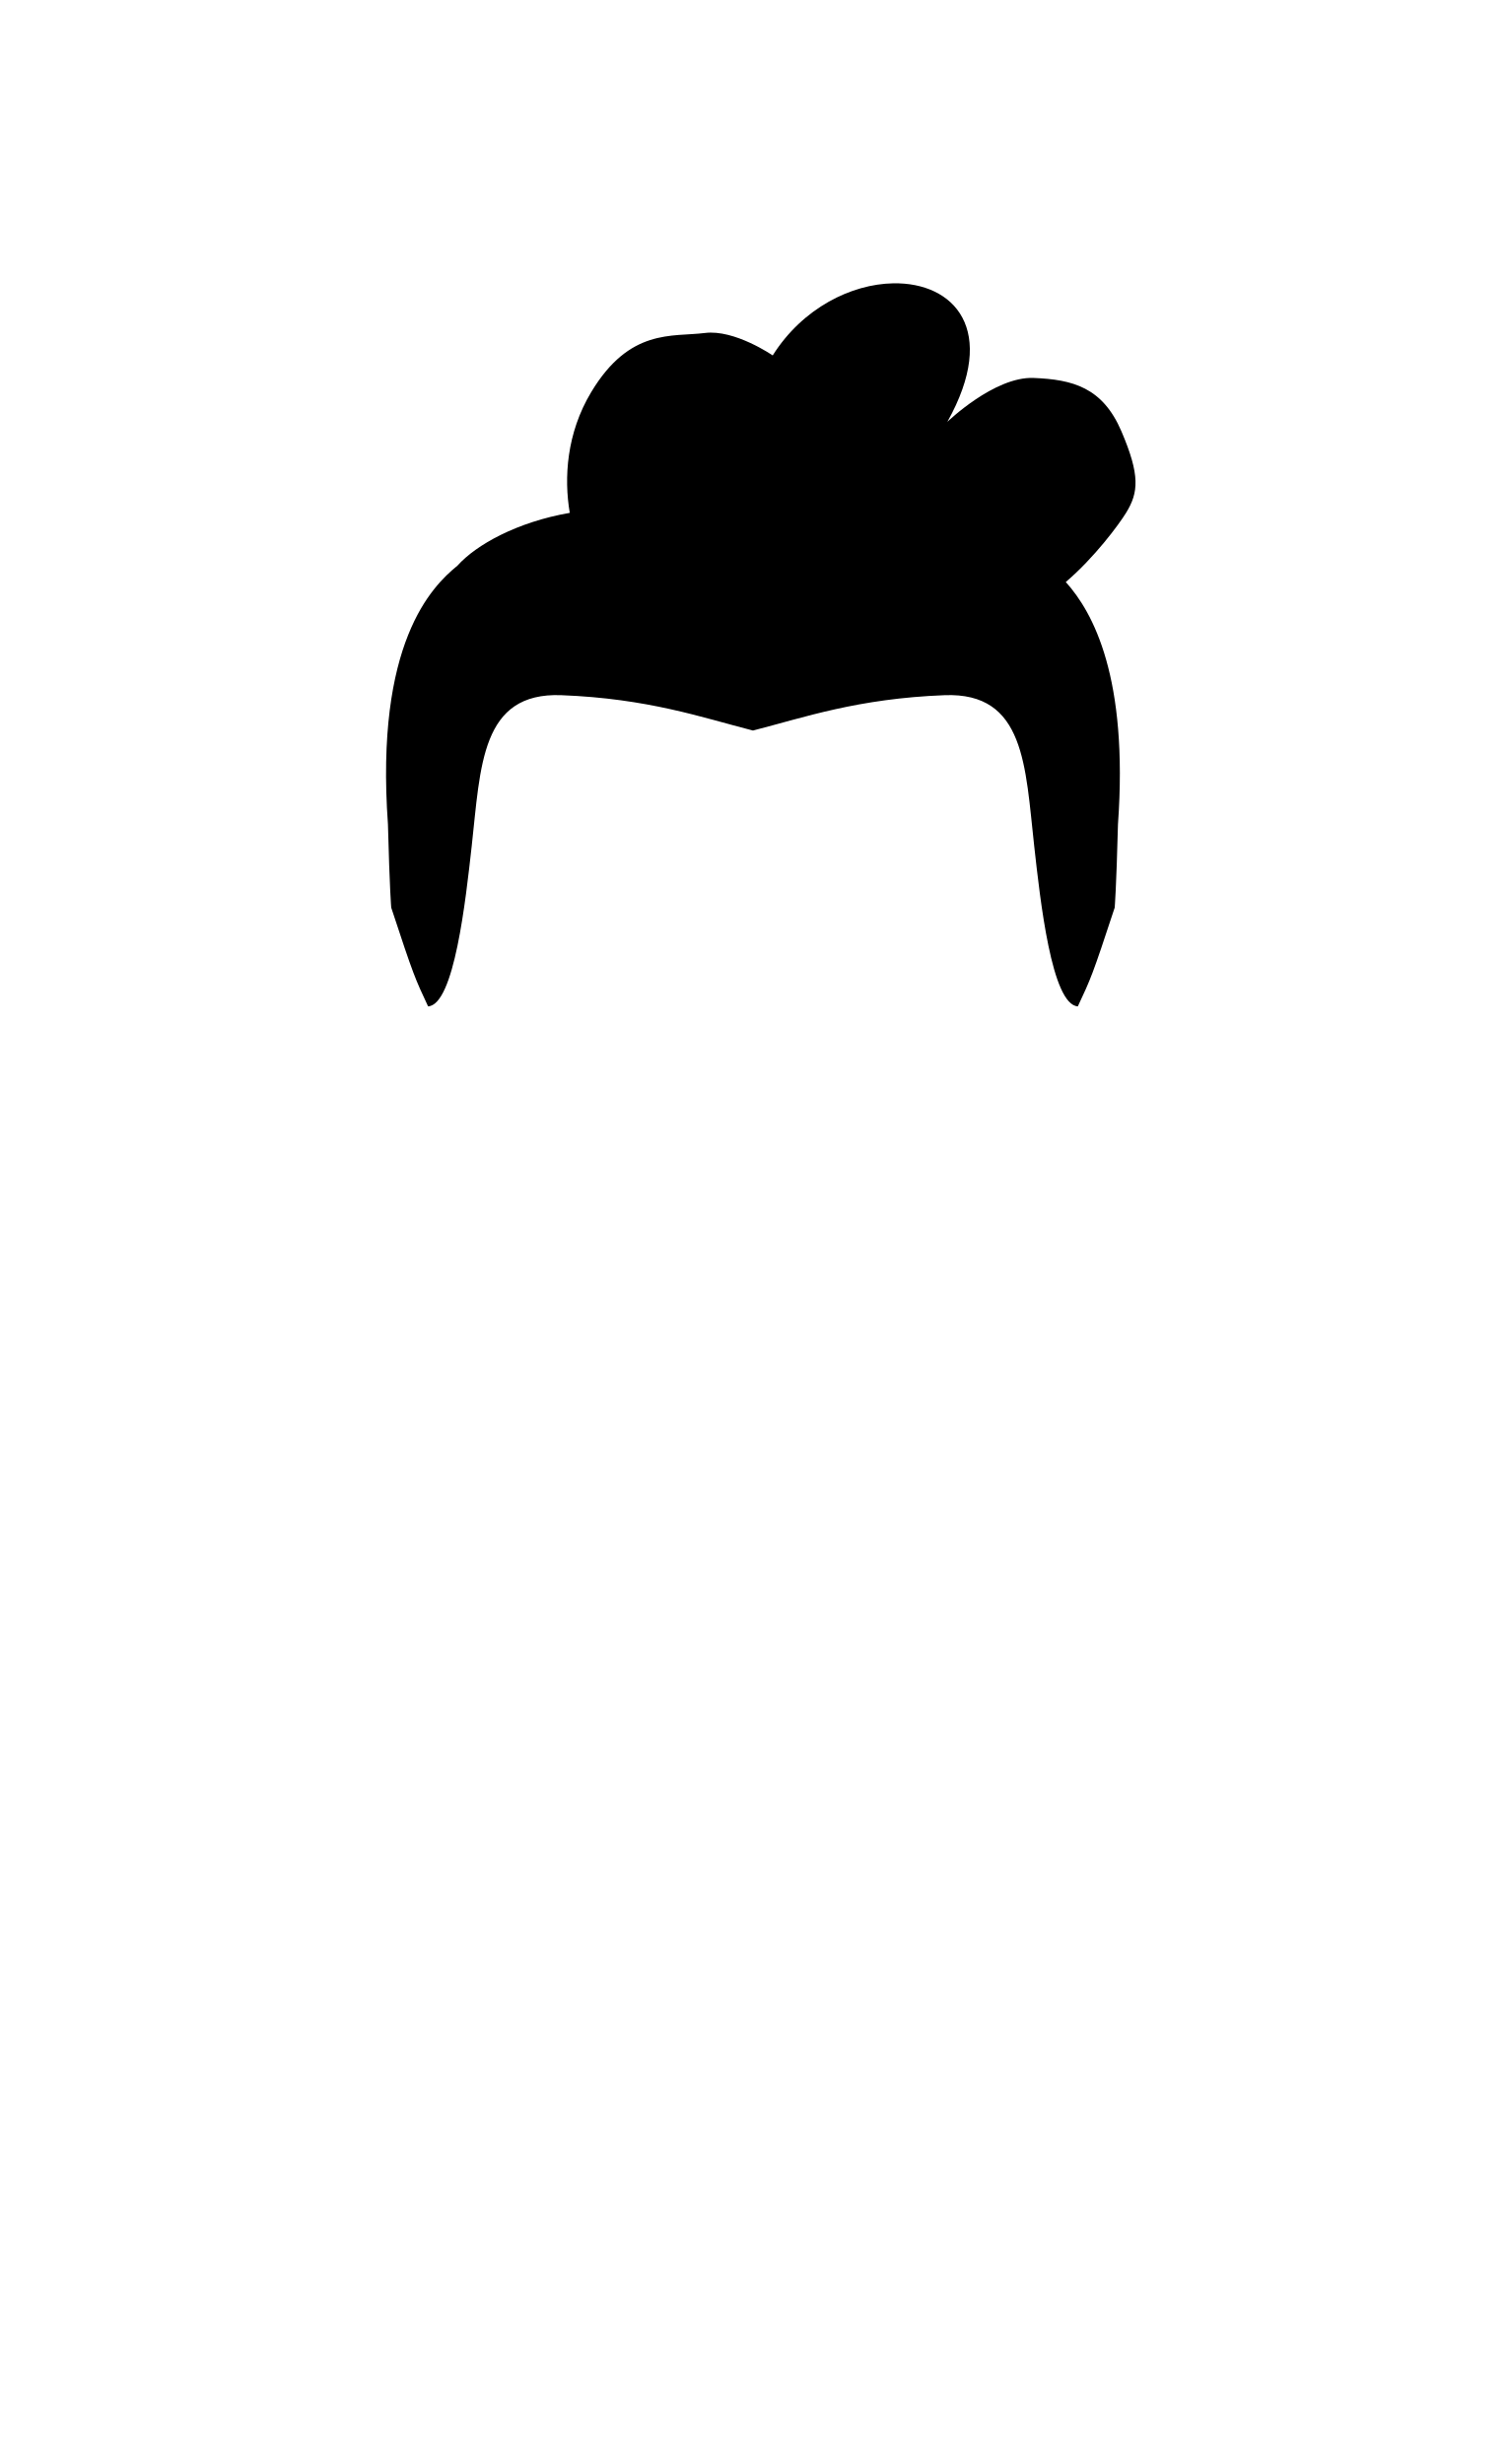
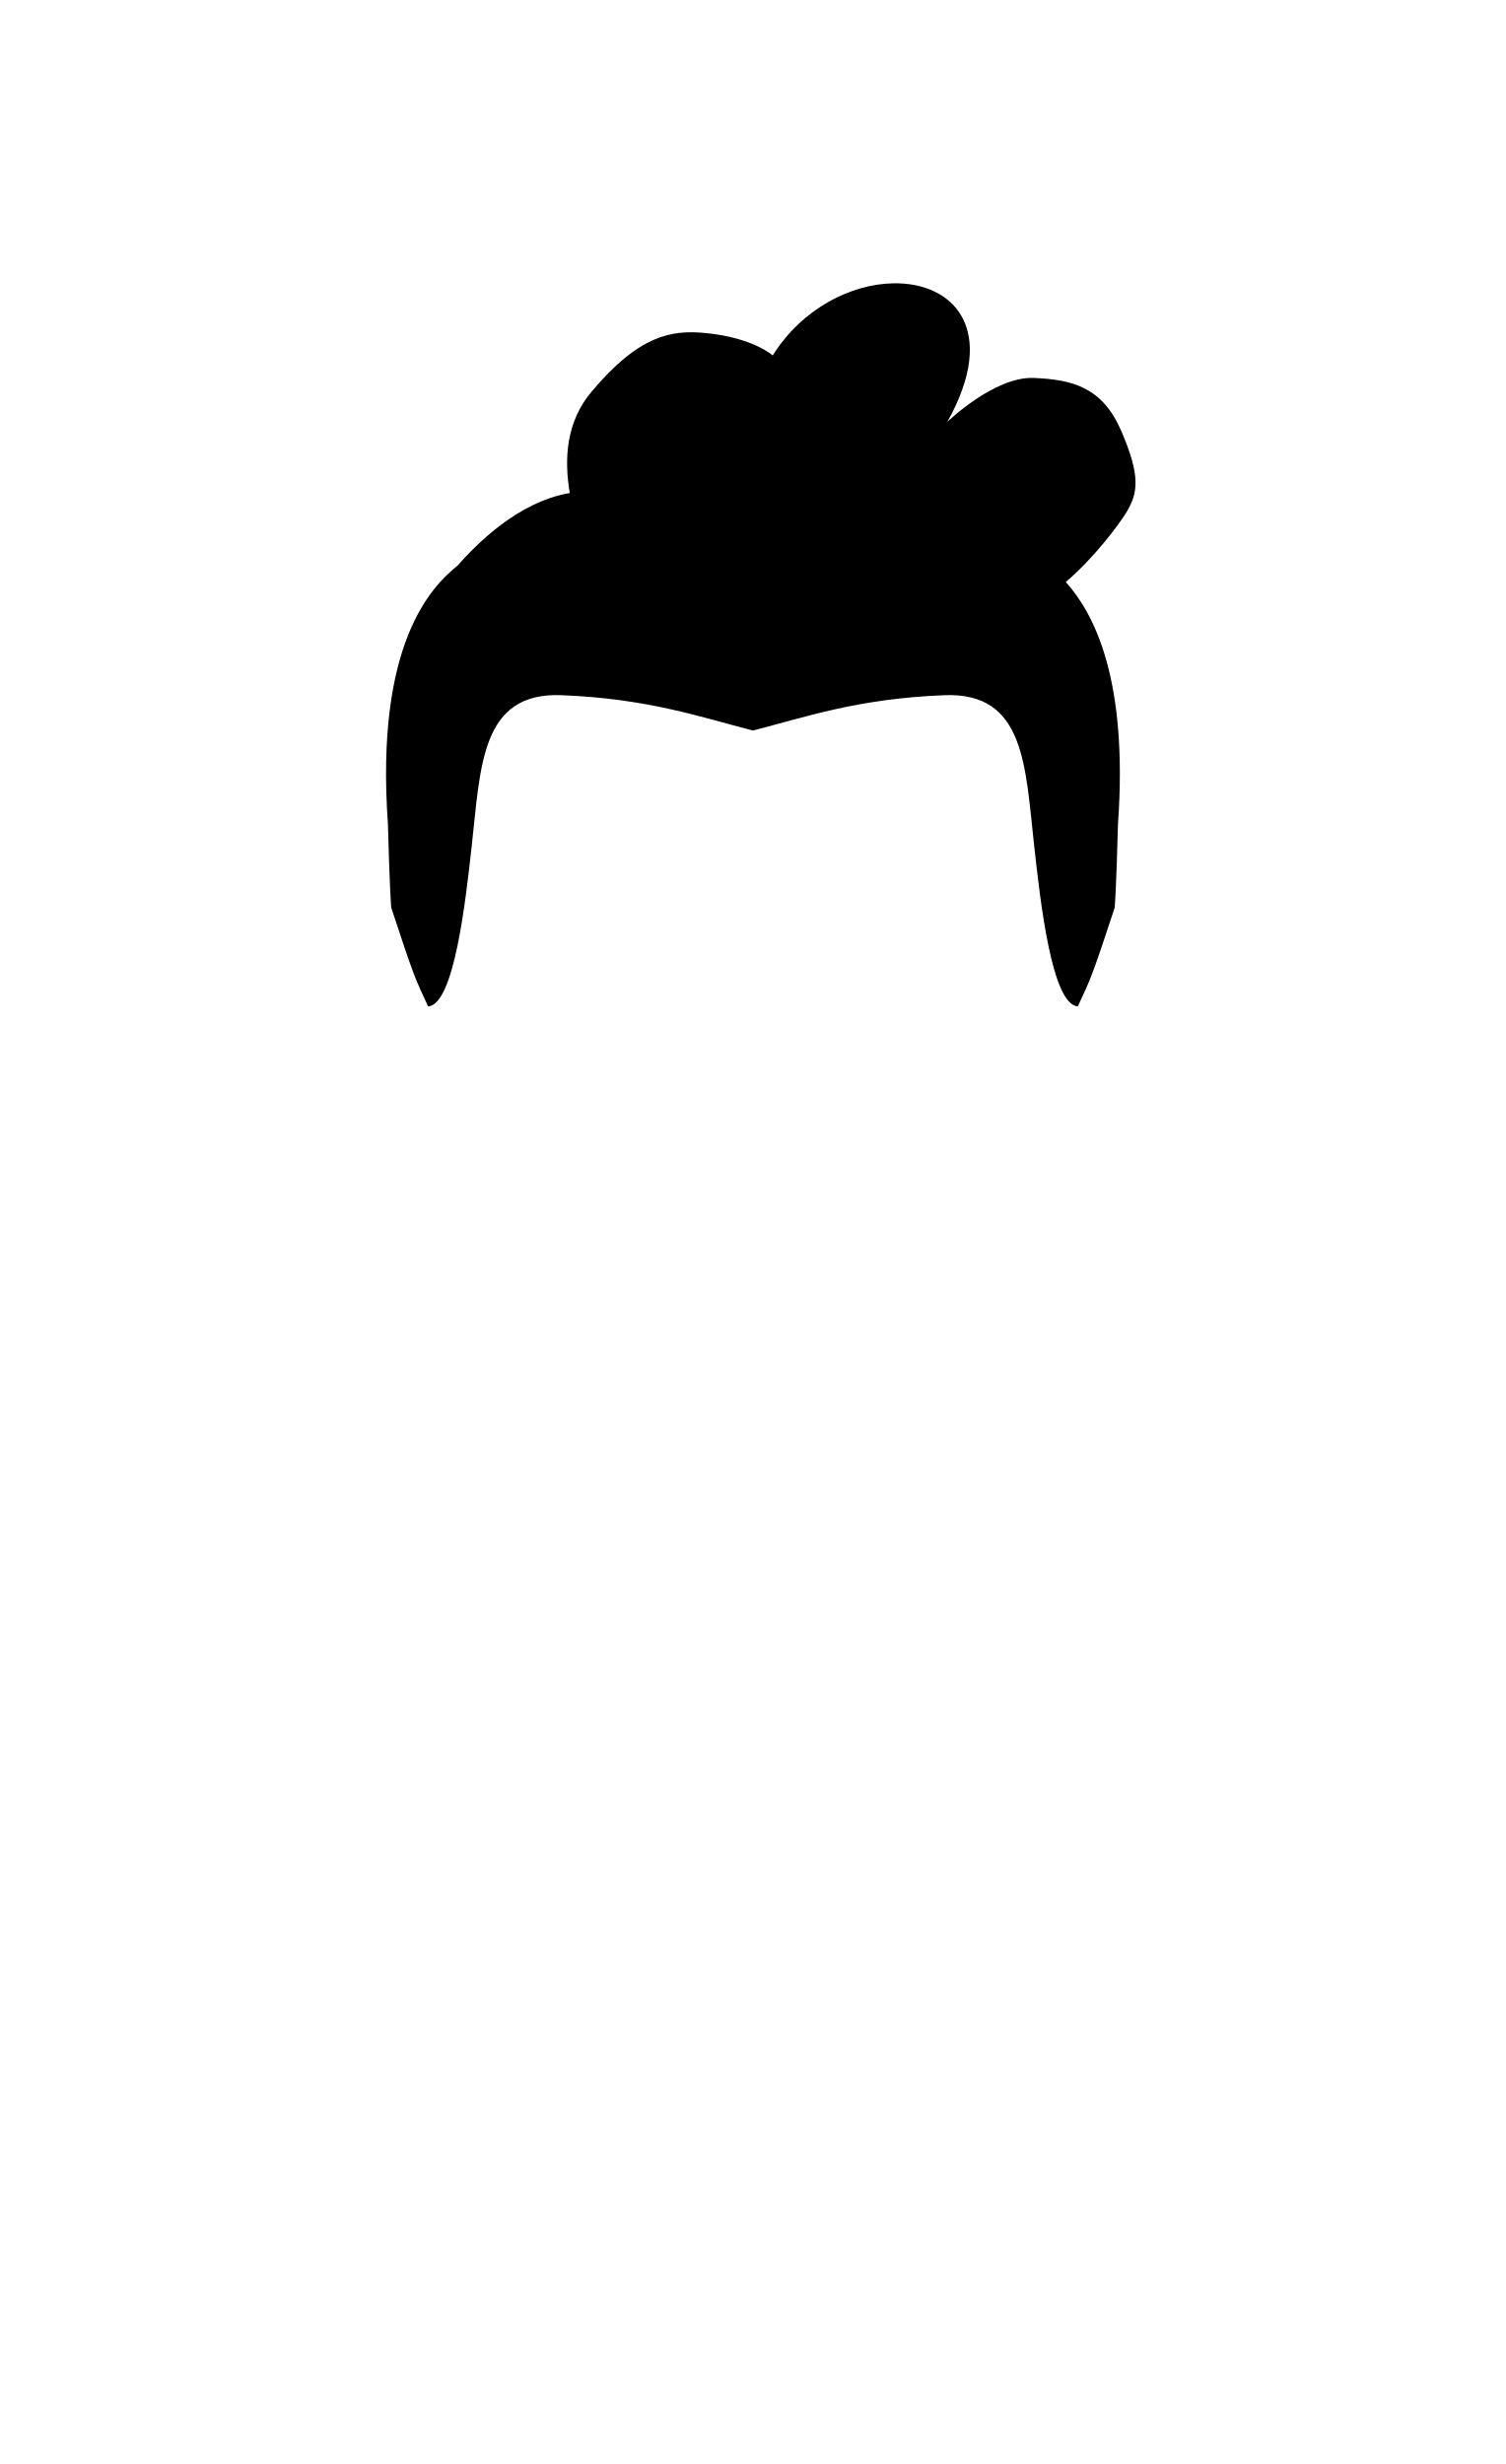
<svg xmlns="http://www.w3.org/2000/svg" width="44mm" height="72mm" viewBox="0 0 44 72" version="1.1" id="svg1" xml:space="preserve">
-   <path style="       display: inline;       fill-rule: evenodd;       stroke: none;       stroke-width: 0.265px;       stroke-linecap: butt;       stroke-linejoin: miter;       stroke-opacity: 1;     " id="hair" d="m 26.096,8.279 c -1.212,0.023 -2.637,0.713 -3.517,2.107 0,0 -1.112,-0.766 -1.98,-0.656 -0.962,0.121 -2.197,-0.146 -3.323,1.727 -0.723,1.202 -0.8,2.512 -0.627,3.529 -1.538,0.266 -2.736,0.933 -3.281,1.542 -0.756,0.614 -2.41,2.269 -2.032,7.558 0.049,1.909 0.096,2.436 0.096,2.436 0.658,2.001 0.696,2.068 1.077,2.885 0.765,-0.045 1.098,-3.102 1.275,-4.687 0.26,-2.334 0.266,-4.498 2.621,-4.406 2.537,0.098 4.1,0.65 5.597,1.033 1.497,-0.383 3.06,-0.935 5.597,-1.033 2.355,-0.091 2.36,2.072 2.621,4.406 0.176,1.584 0.51,4.641 1.275,4.687 0.382,-0.817 0.419,-0.884 1.077,-2.885 0,0 0.047,-0.527 0.096,-2.436 0.306,-4.287 -0.722,-6.186 -1.525,-7.079 0.838,-0.714 1.551,-1.679 1.762,-2.022 0.367,-0.596 0.412,-1.1 -0.137,-2.383 -0.55,-1.283 -1.421,-1.512 -2.566,-1.558 -1.146,-0.046 -2.52,1.283 -2.52,1.283 1.507,-2.693 0.19,-4.082 -1.582,-4.048 z" />
+   <path style="       display: inline;       fill-rule: evenodd;       stroke: none;       stroke-width: 0.265px;       stroke-linecap: butt;       stroke-linejoin: miter;       stroke-opacity: 1;     " id="hair" d="m 26.096,8.279 c -1.212,0.023 -2.637,0.713 -3.517,2.107 0,0 -0.58,-0.525 -1.98,-0.656 -0.965,-0.091 -1.921,0.05 -3.323,1.727 -0.723,0.864 -0.8,1.933 -0.627,2.949 -1.538,0.266 -2.736,1.513 -3.281,2.122 -0.756,0.614 -2.41,2.269 -2.032,7.558 0.049,1.909 0.096,2.436 0.096,2.436 0.658,2.001 0.696,2.068 1.077,2.885 0.765,-0.045 1.098,-3.102 1.275,-4.687 0.26,-2.334 0.266,-4.498 2.621,-4.406 2.537,0.098 4.1,0.65 5.597,1.033 1.497,-0.383 3.06,-0.935 5.597,-1.033 2.355,-0.091 2.36,2.072 2.621,4.406 0.176,1.584 0.51,4.641 1.275,4.687 0.382,-0.817 0.419,-0.884 1.077,-2.885 0,0 0.047,-0.527 0.096,-2.436 0.306,-4.287 -0.722,-6.186 -1.525,-7.079 0.838,-0.714 1.551,-1.679 1.762,-2.022 0.367,-0.596 0.412,-1.1 -0.137,-2.383 -0.55,-1.283 -1.421,-1.512 -2.566,-1.558 -1.146,-0.046 -2.52,1.283 -2.52,1.283 1.507,-2.693 0.19,-4.082 -1.582,-4.048 z" />
</svg>
